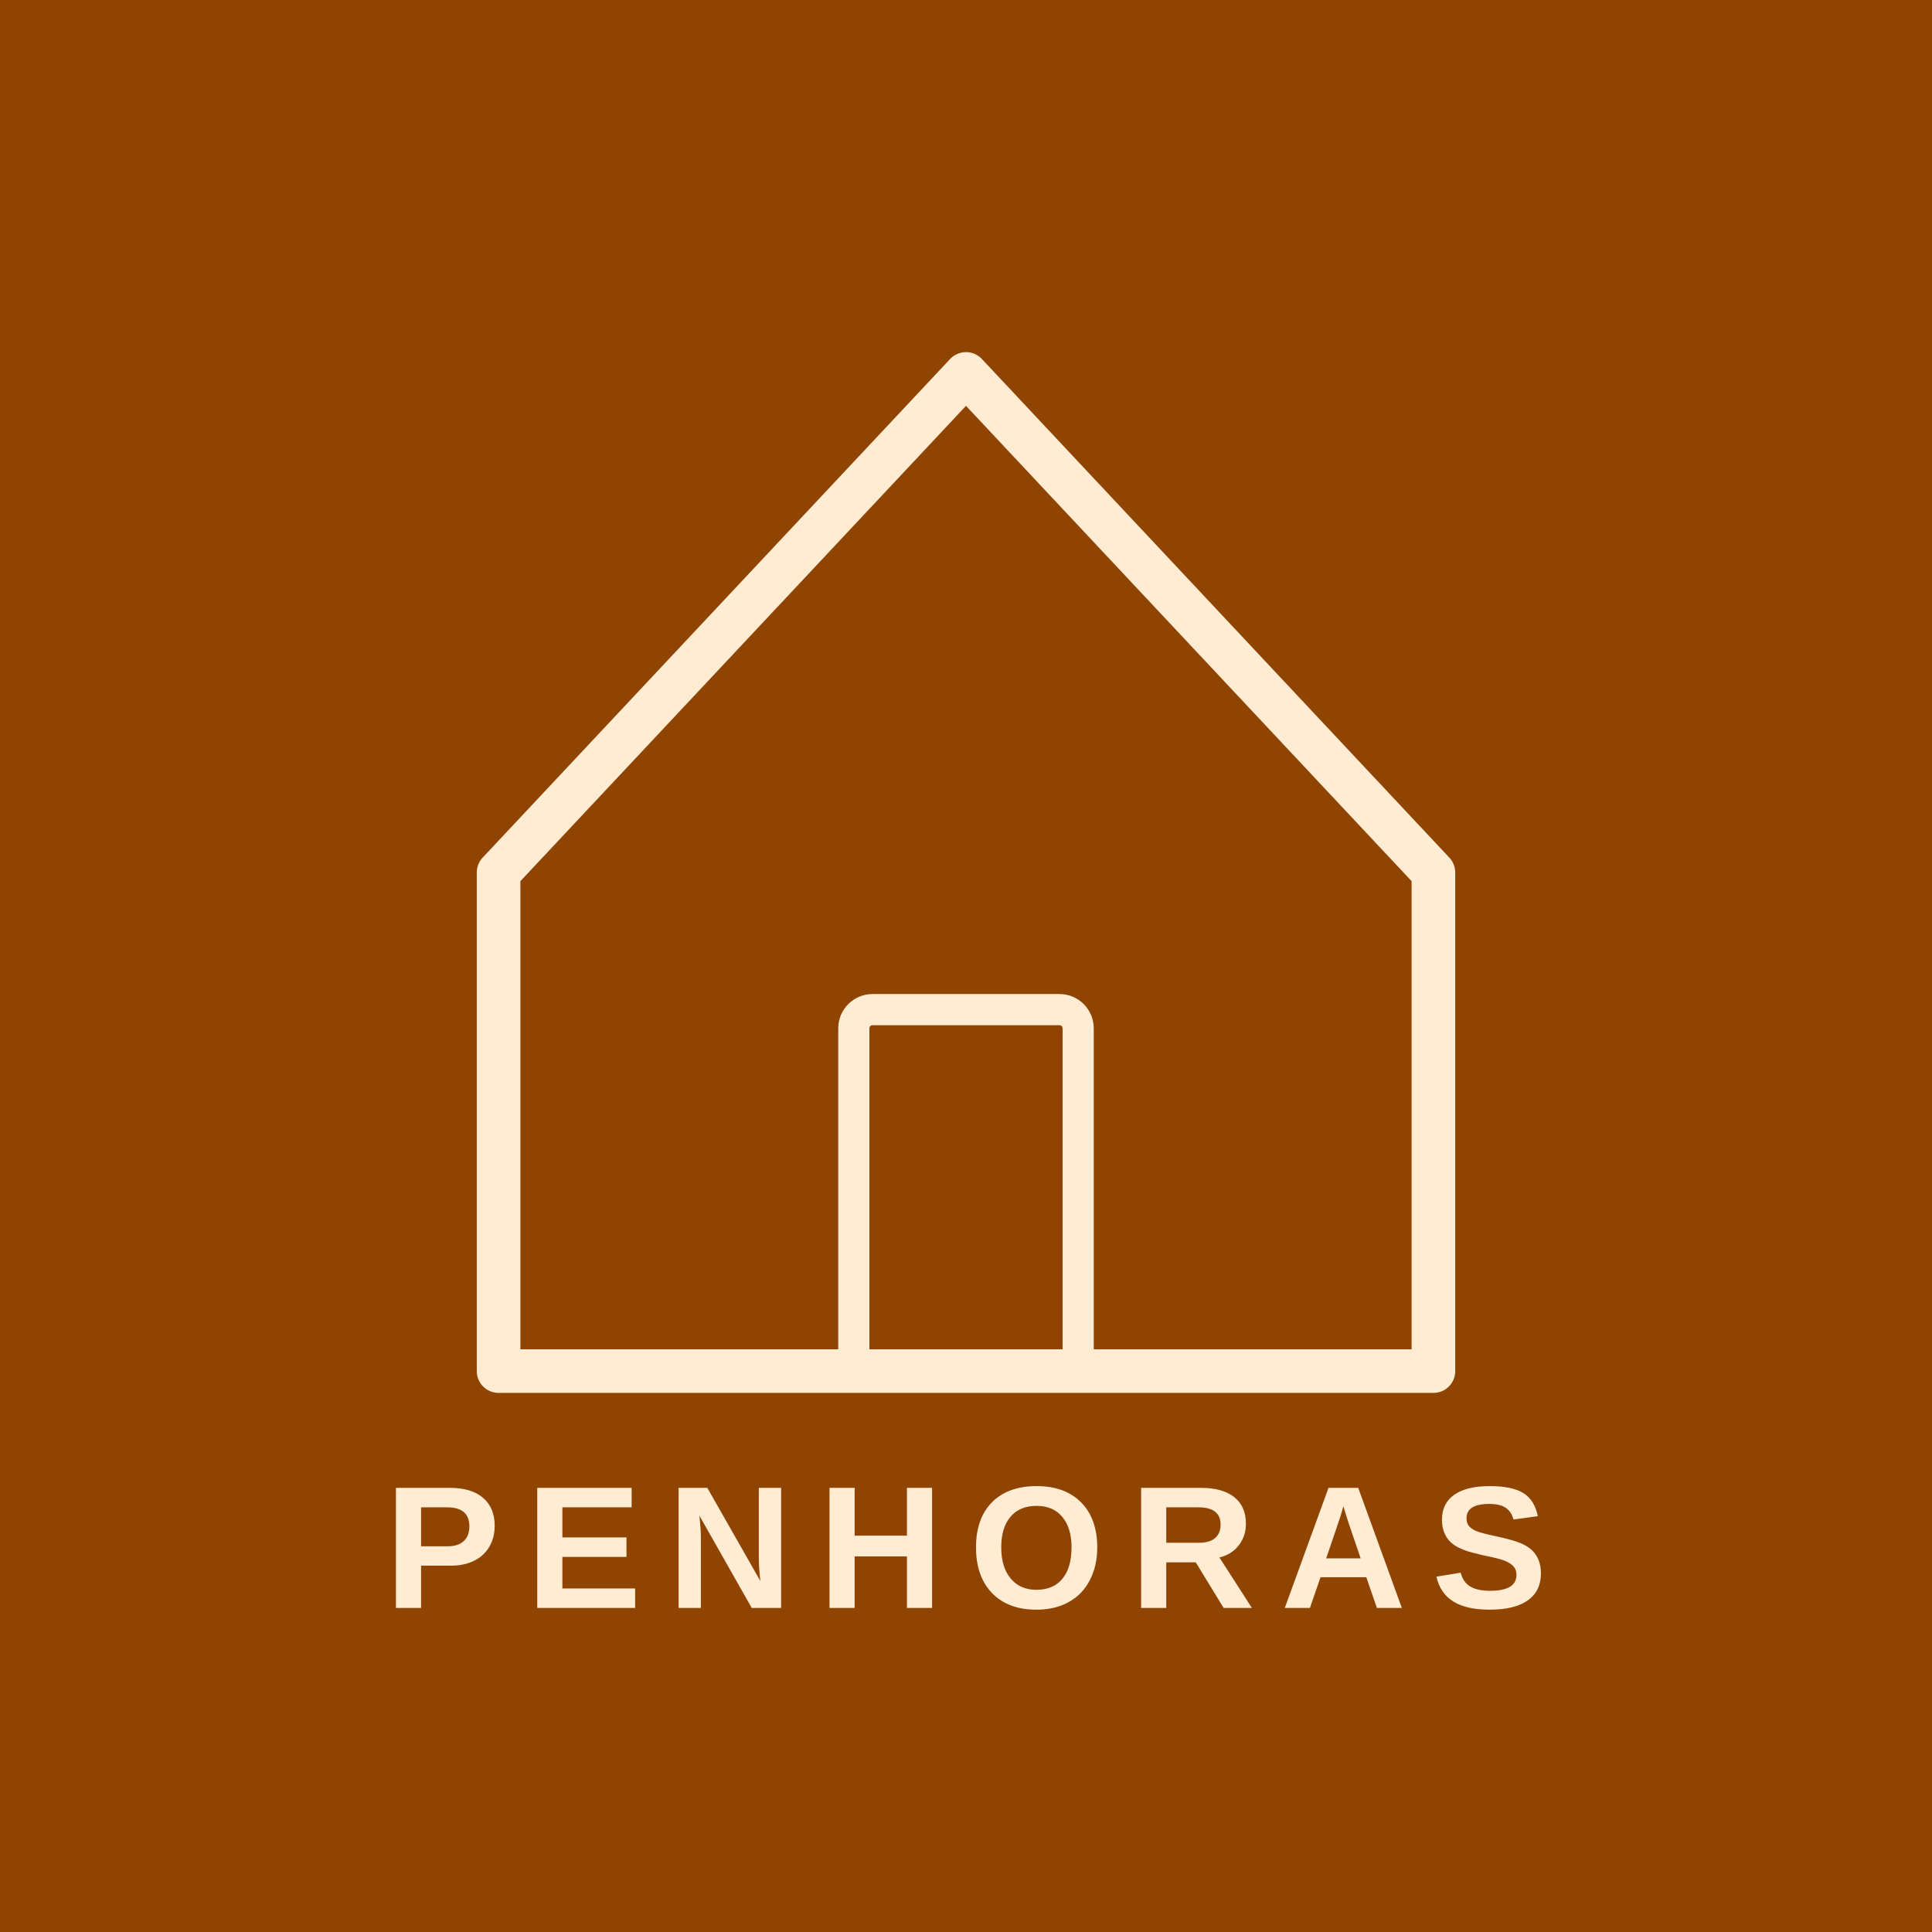
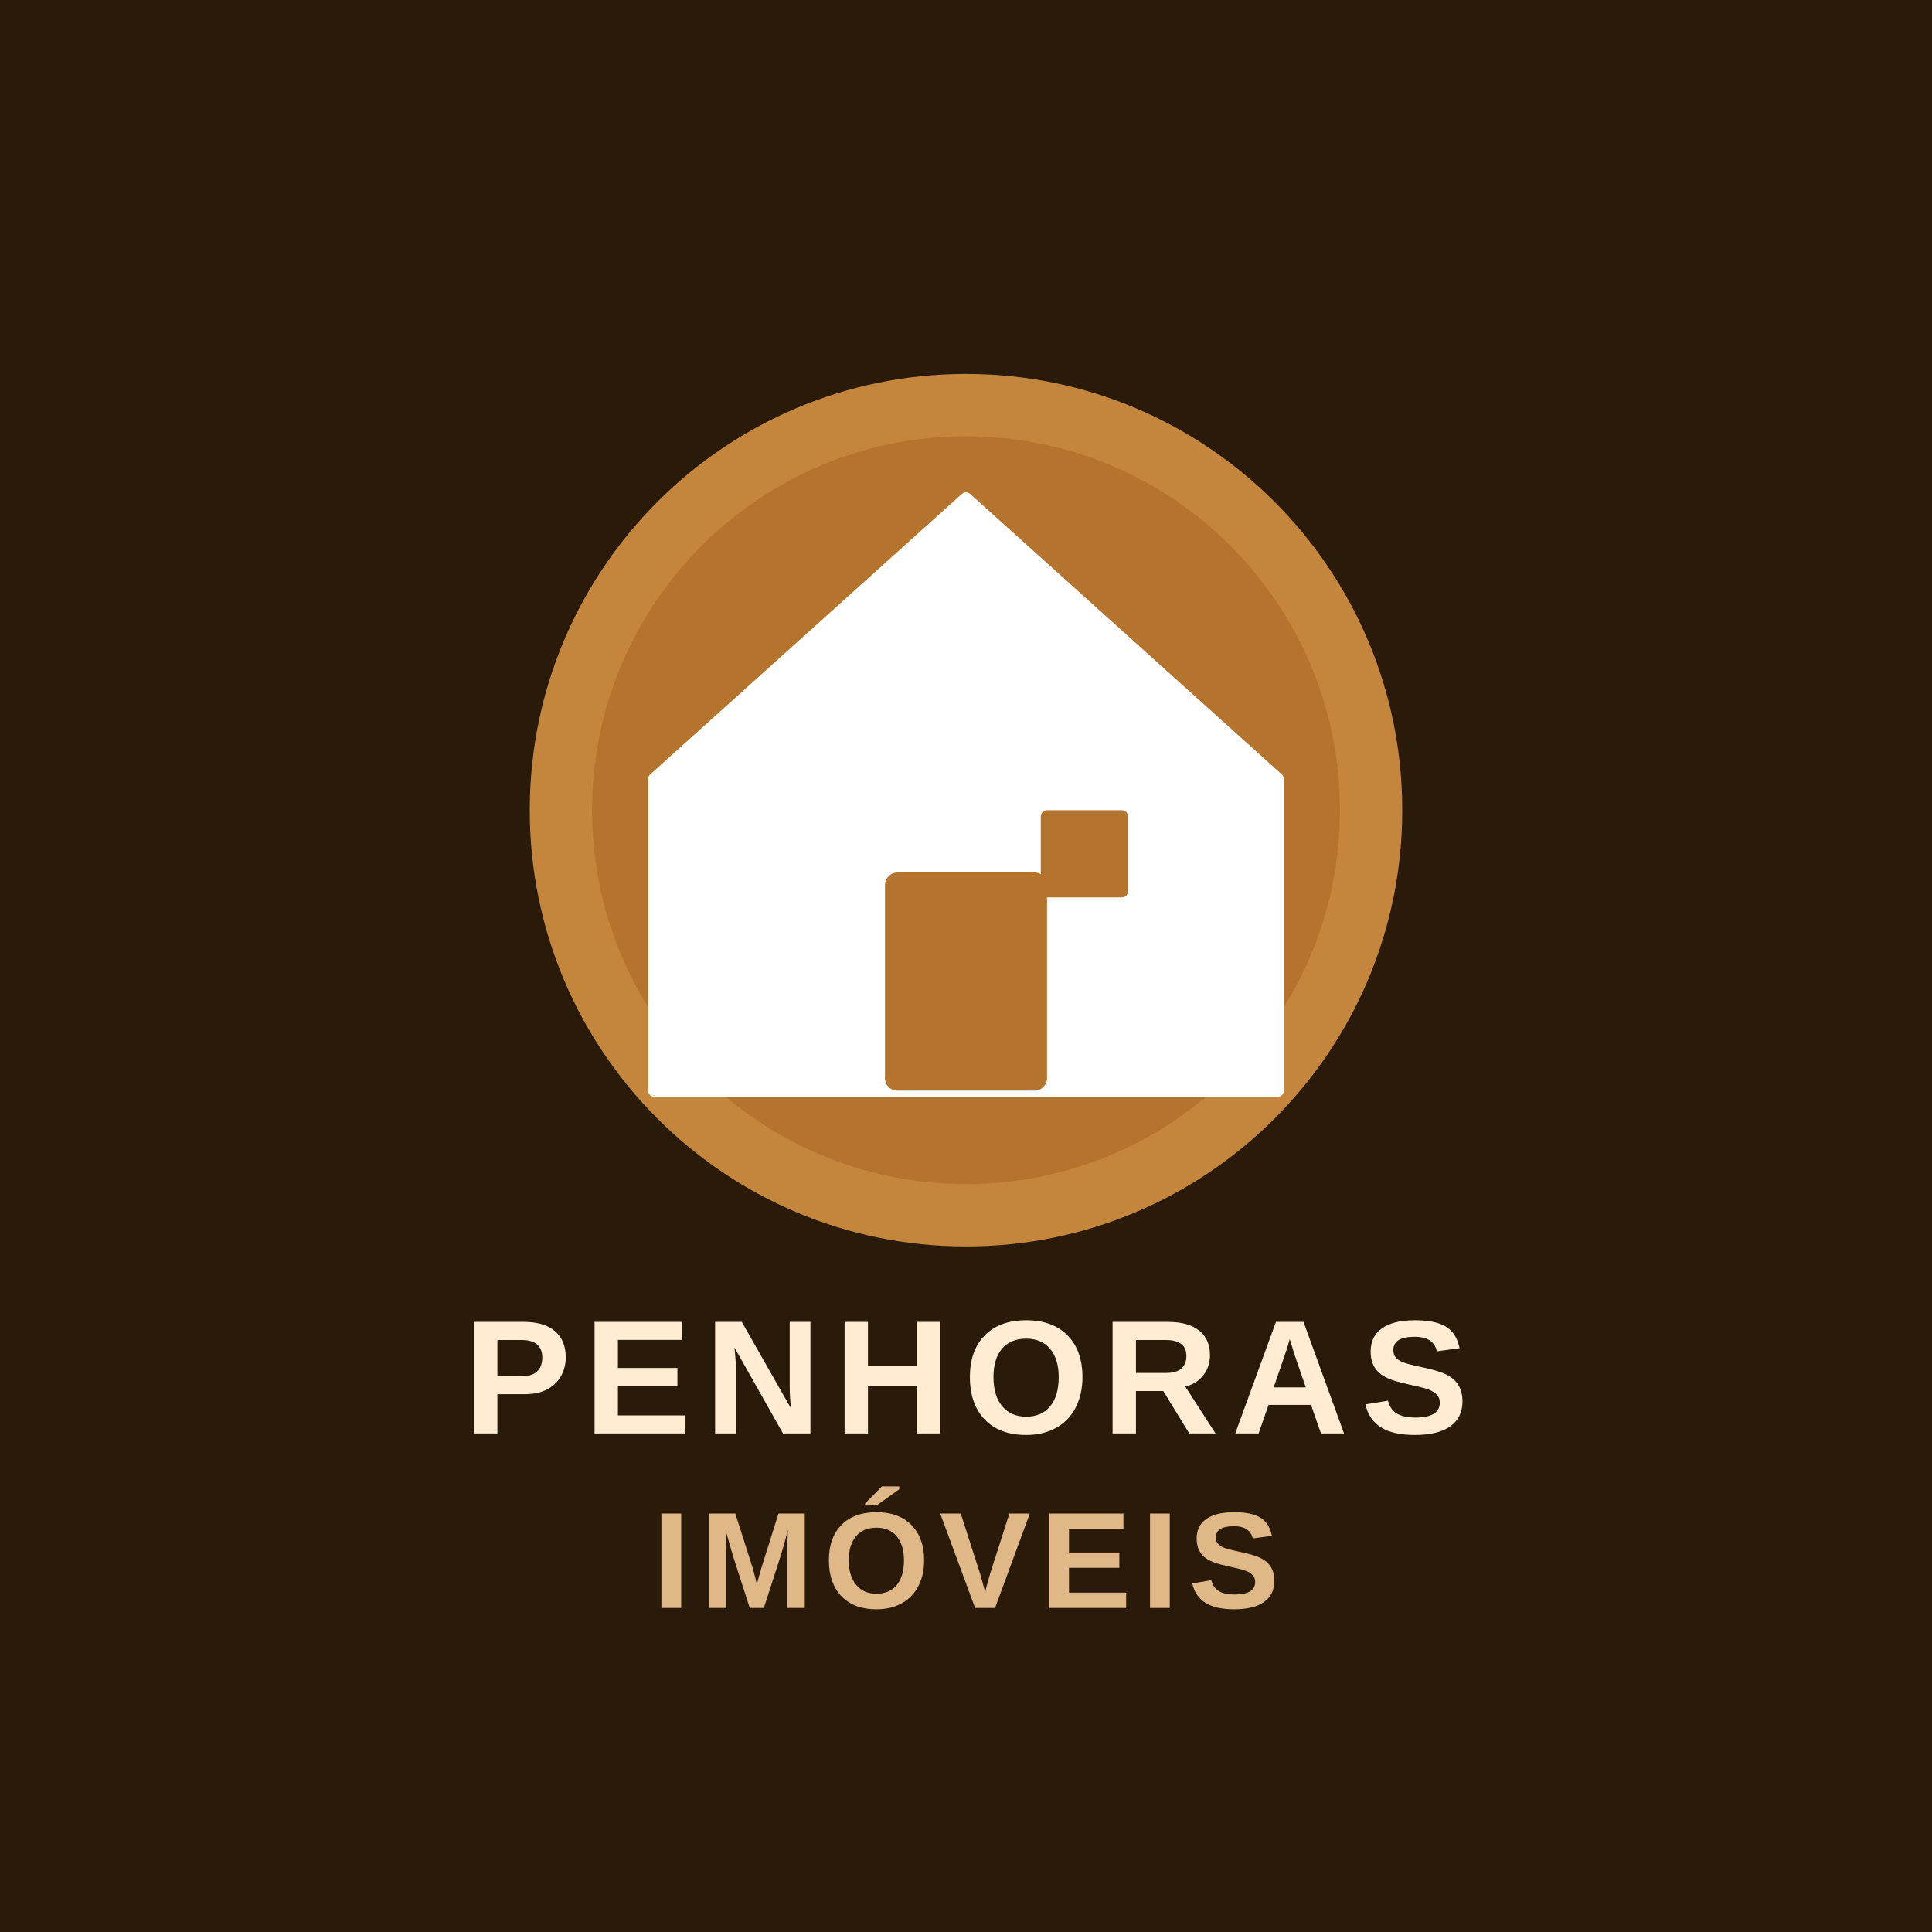
<svg xmlns="http://www.w3.org/2000/svg" width="250" height="250" viewBox="-30 -30 310 310" fill="none">
-   <rect x="-30" y="-30" width="310" height="310" fill="#904401" />
-   <path d="M125,30 L200,110 L200,190 L50,190 L50,110 Z" fill="none" stroke="#FFECD2" stroke-width="7" stroke-linejoin="round" />
-   <rect x="107" y="132" width="36" height="58" rx="3" fill="none" stroke="#FFECD2" stroke-width="5" />
-   <text x="125" y="228" text-anchor="middle" font-family="Arial, Helvetica, sans-serif" font-size="28" font-weight="700" fill="#FFECD2" letter-spacing="4">PENHORAS</text>
+   <rect x="-30" y="-30" width="310" height="310" fill="#2A1A0A" />
+   <circle cx="125" cy="100" r="70" fill="#C4853C" />
+   <circle cx="125" cy="100" r="60" fill="#B5742D" />
+   <path d="M125,50 L175,95 L175,145 L75,145 L75,95 Z" fill="white" stroke="white" stroke-width="2" stroke-linejoin="round" />
+   <rect x="112" y="110" width="26" height="35" rx="2" fill="#B5742D" />
+   <rect x="137" y="100" width="14" height="14" rx="1" fill="#B5742D" />
+   <text x="125" y="200" text-anchor="middle" font-family="Arial, Helvetica, sans-serif" font-size="26" font-weight="700" fill="#FFECD2" letter-spacing="2">PENHORAS</text>
+   <text x="125" y="228" text-anchor="middle" font-family="Arial, Helvetica, sans-serif" font-size="22" font-weight="600" fill="#E0B888" letter-spacing="1.5">IMÓVEIS</text>
</svg>
